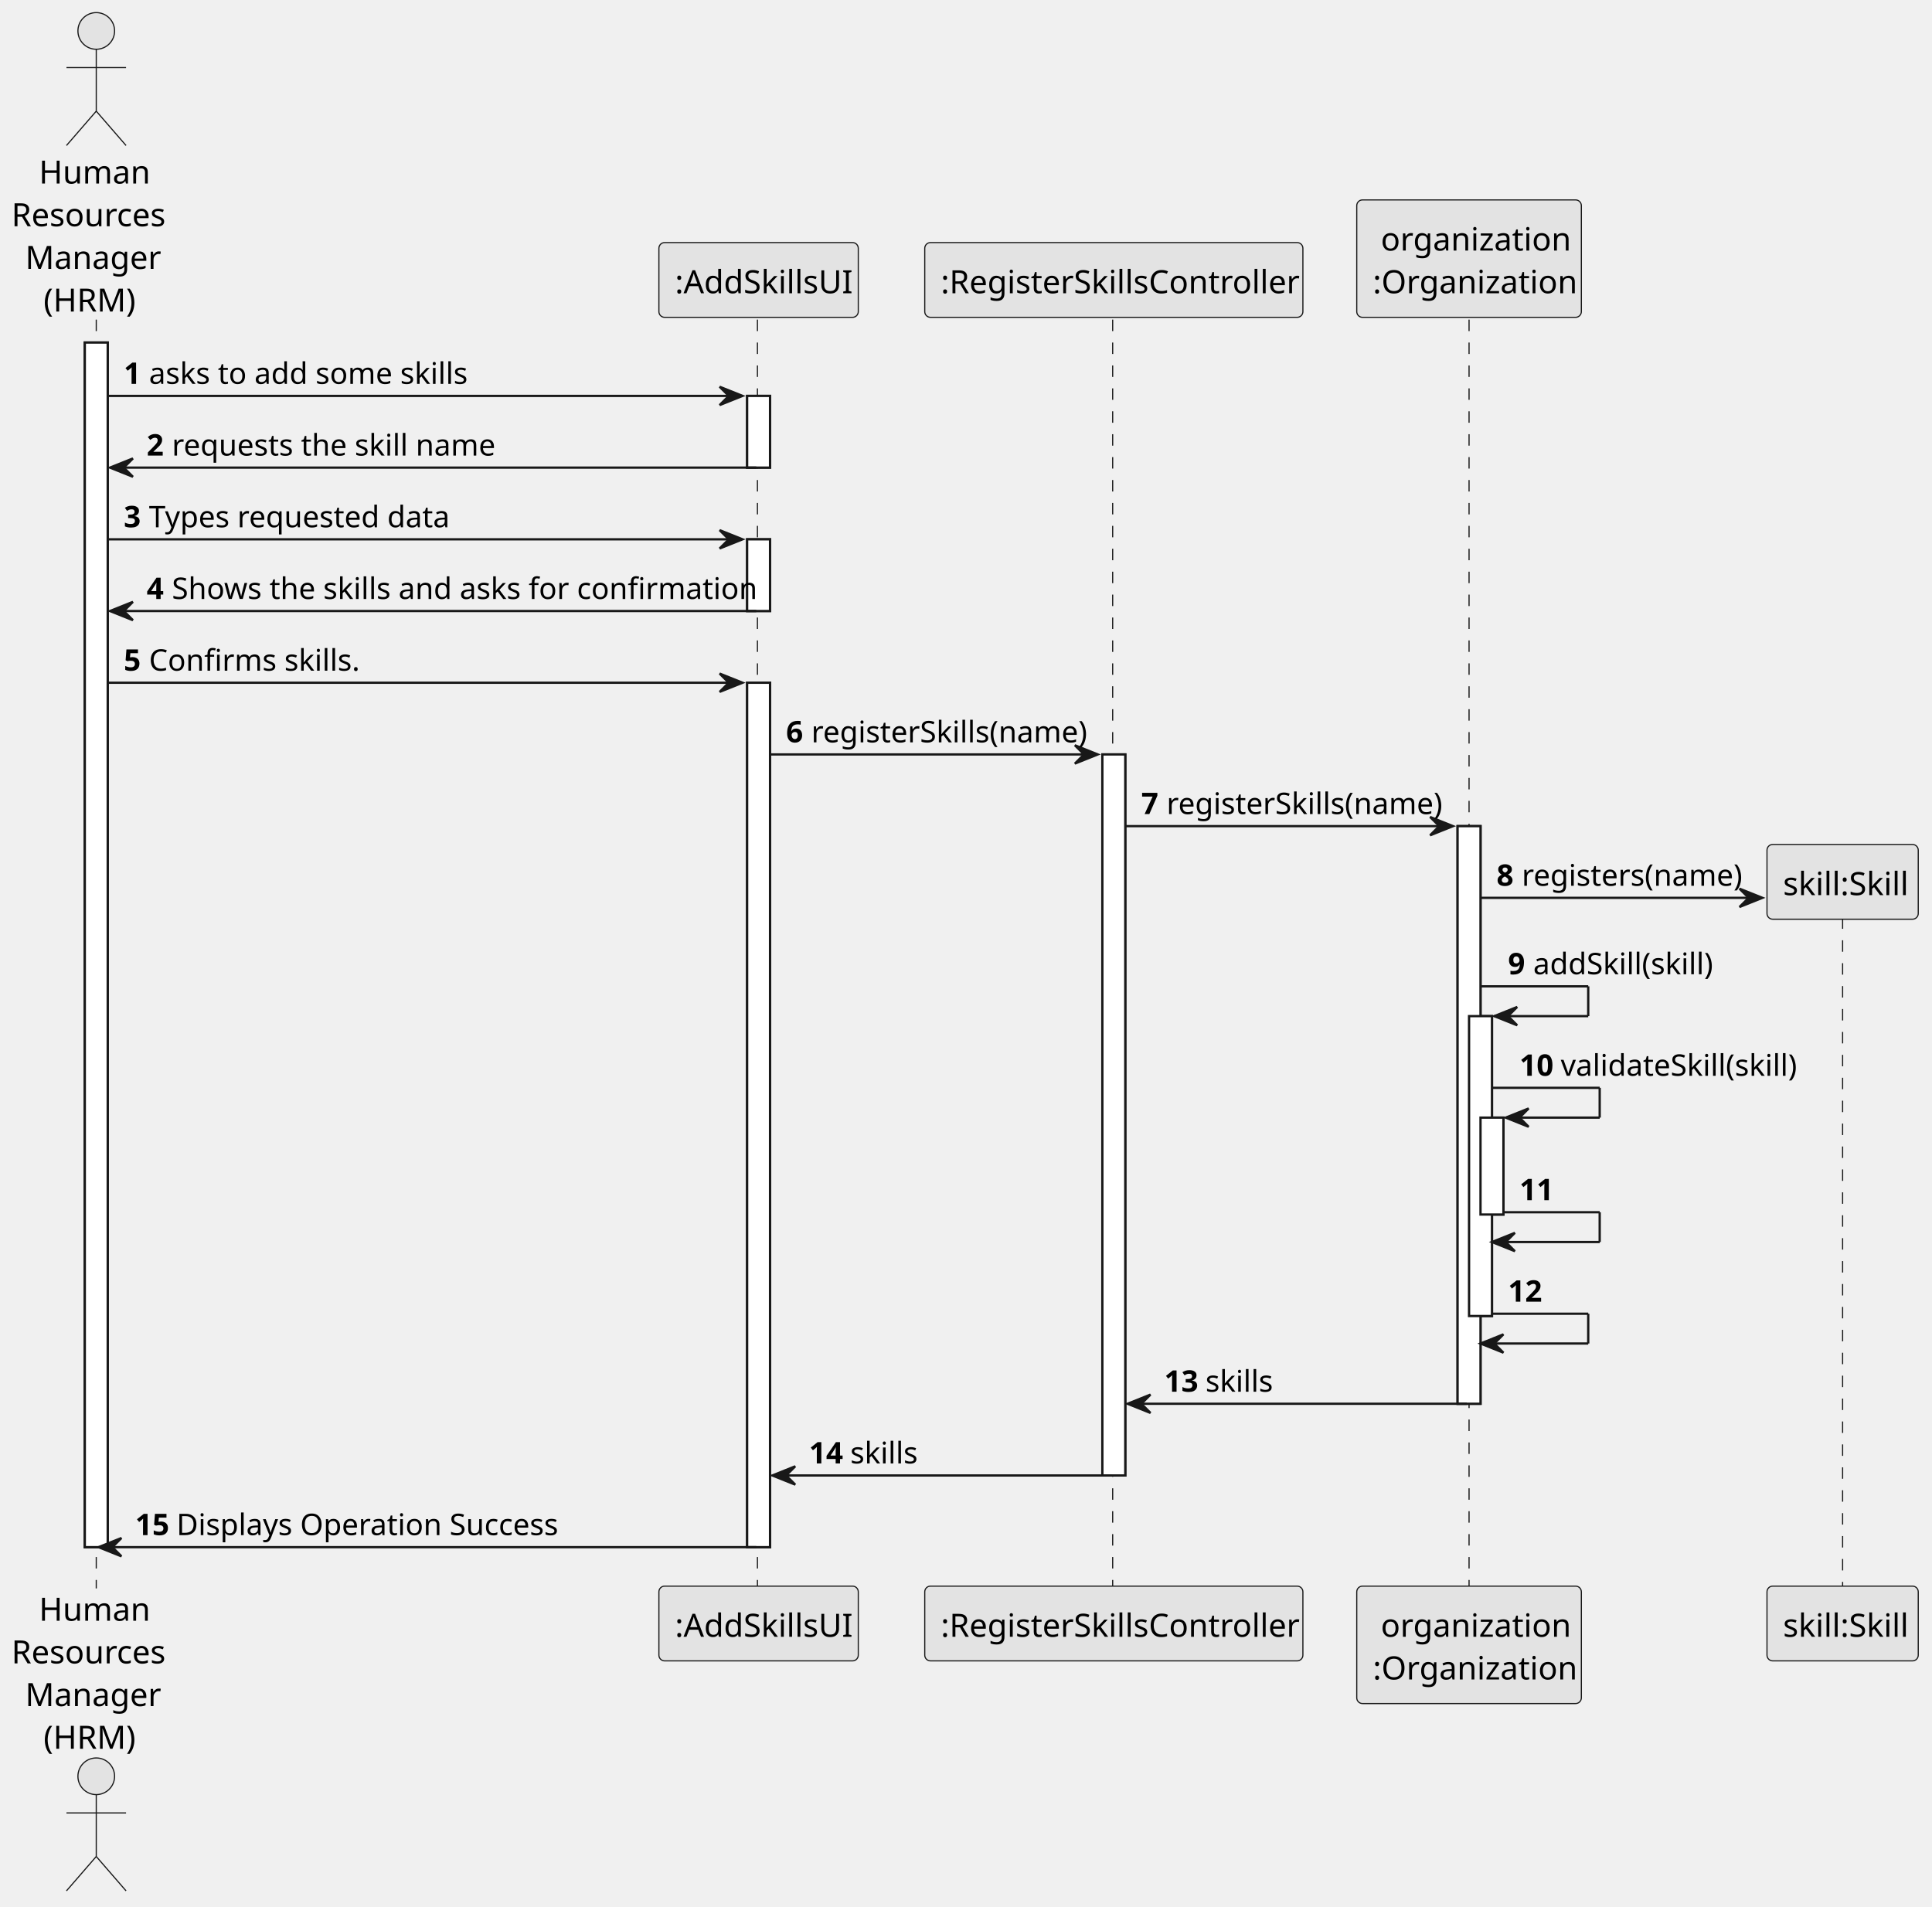
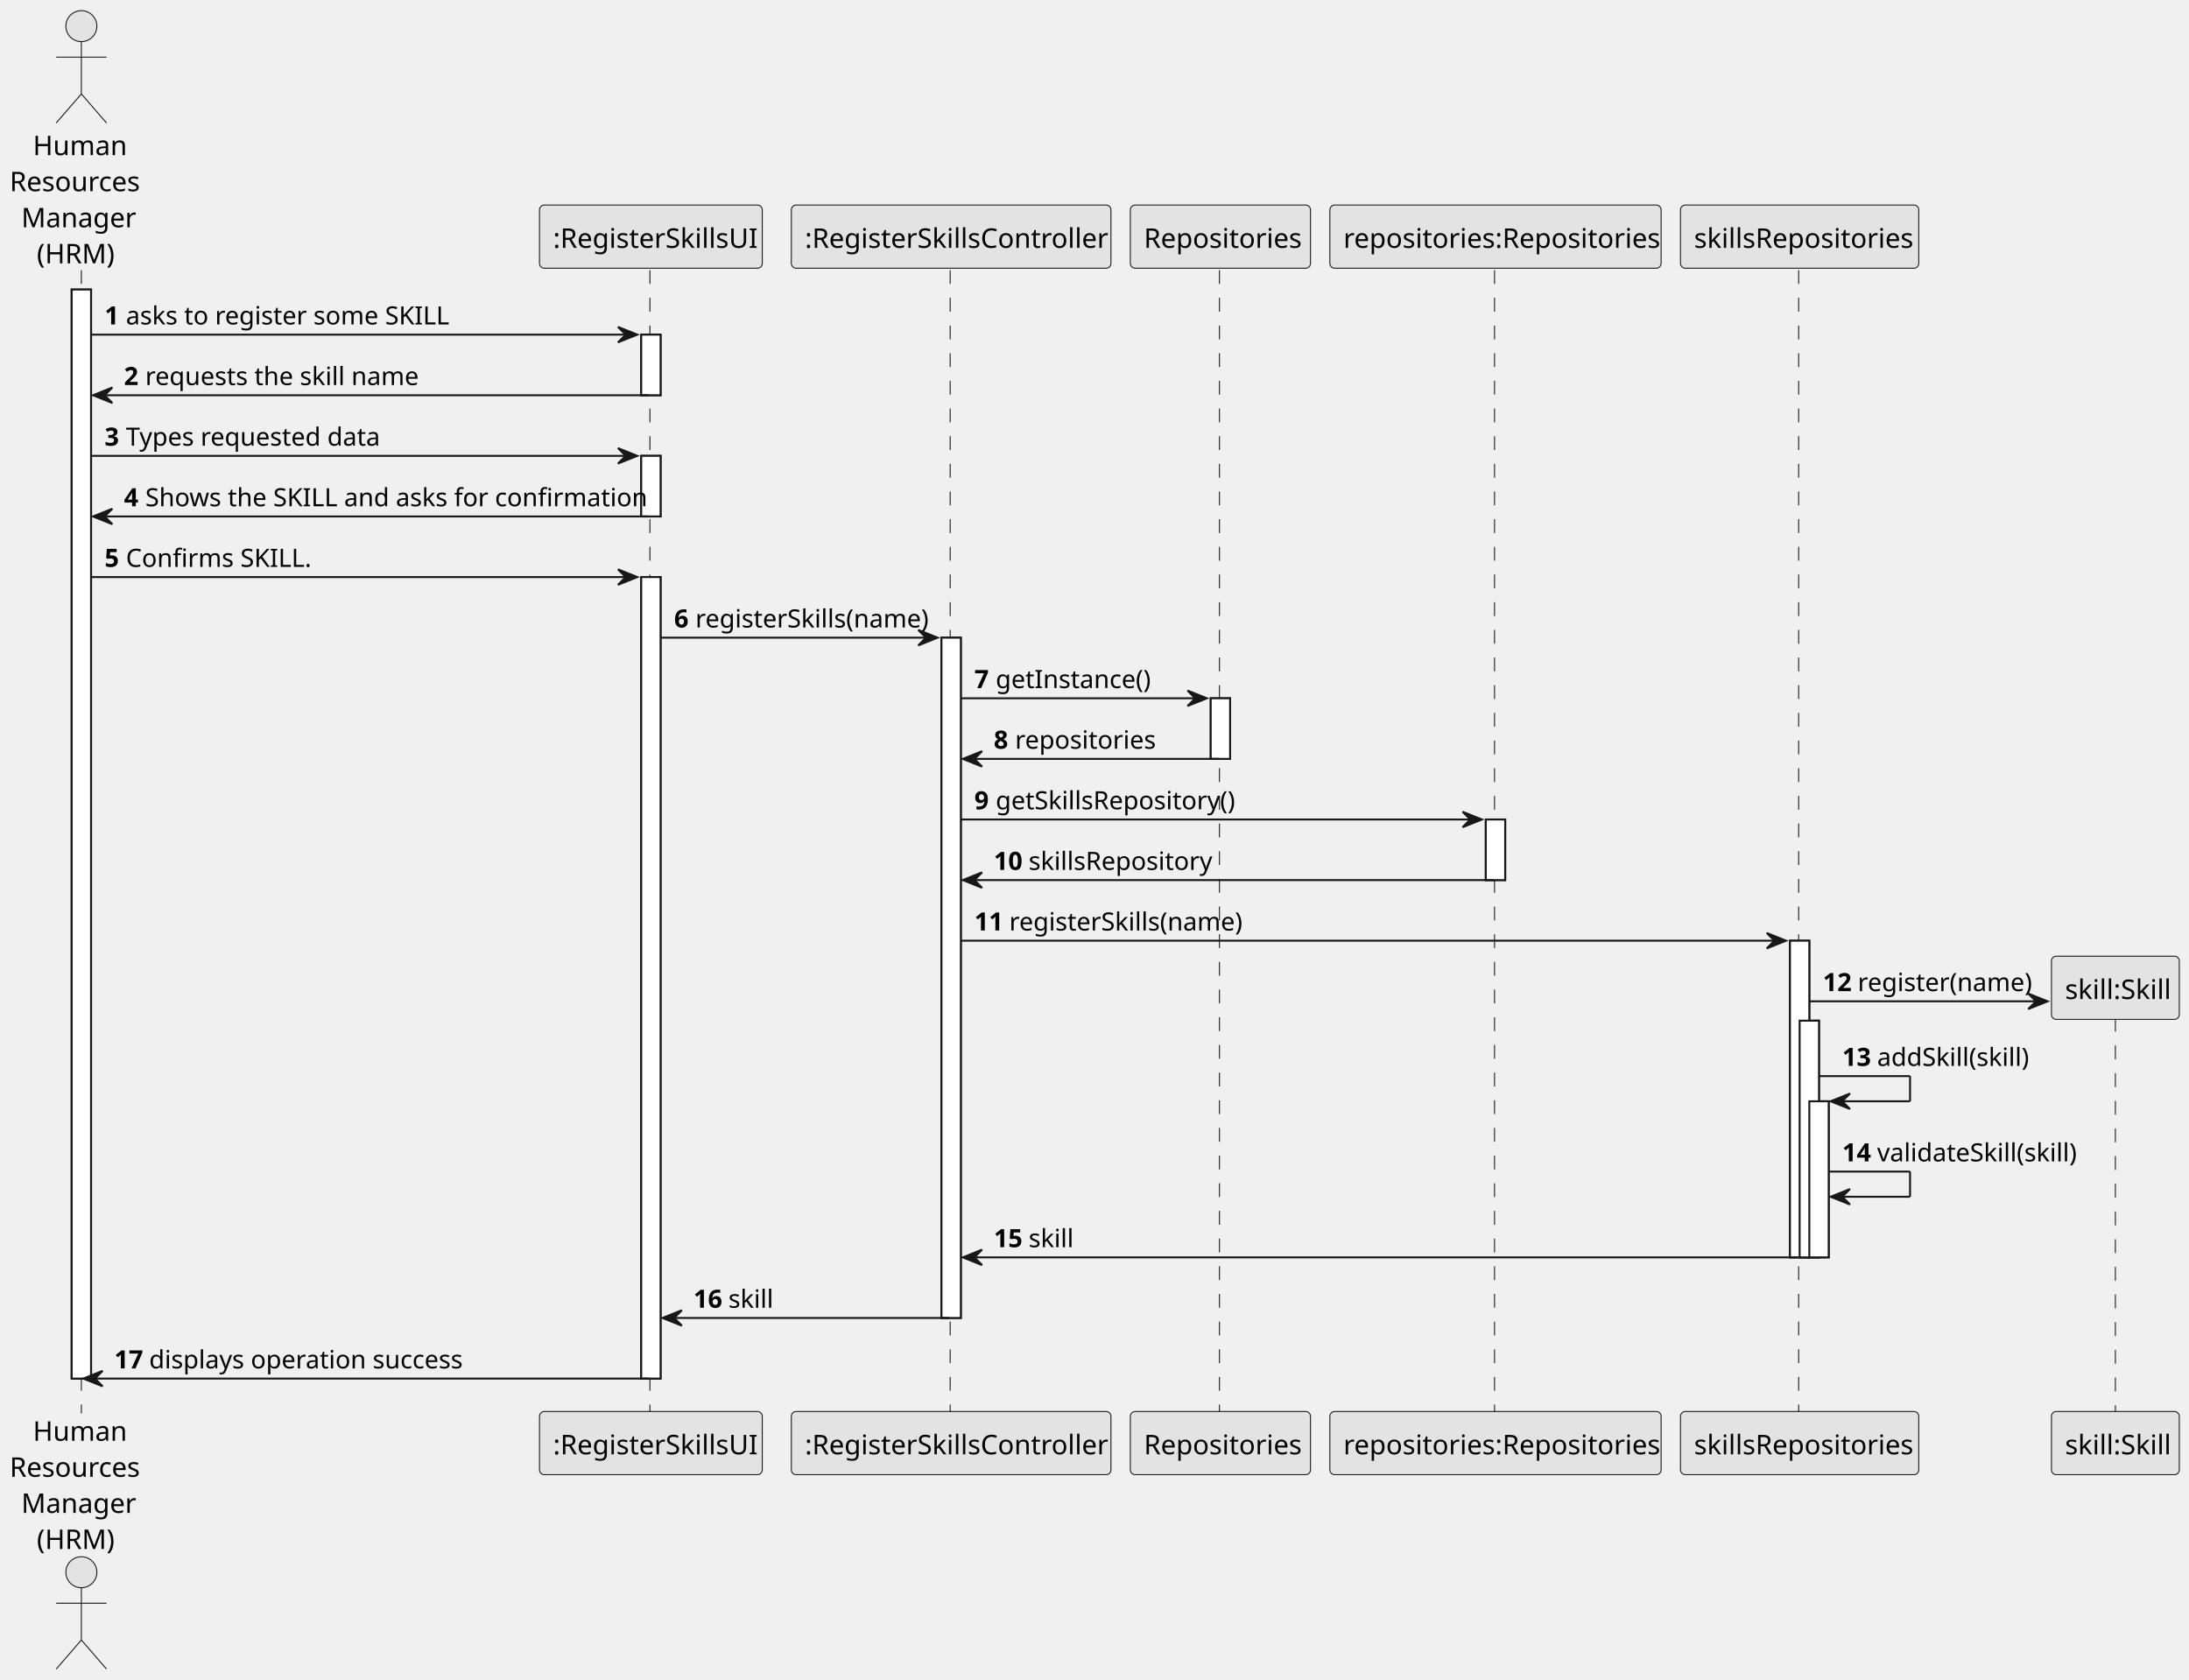
- <svg xmlns="http://www.w3.org/2000/svg" contentStyleType="text/css" height="832px" preserveAspectRatio="none" style="width:843px;height:832px;background:#FFFFFF;" version="1.1" viewBox="0 0 843 832" width="843px" zoomAndPan="magnify">
+ <svg xmlns="http://www.w3.org/2000/svg" contentStyleType="text/css" height="607.6px" preserveAspectRatio="none" style="width:791px;height:607px;background:#FFFFFF;" version="1.1" viewBox="0 0 791 607" width="791.7px" zoomAndPan="magnify">
  <defs />
  <g>
-     <rect fill="#FFFFFF" height="525.695" style="stroke:#181818;stroke-width:1.0;" width="10" x="37" y="149.484" />
-     <rect fill="#FFFFFF" height="31.291" style="stroke:#181818;stroke-width:1.0;" width="10" x="326" y="172.775" />
-     <rect fill="#FFFFFF" height="31.291" style="stroke:#181818;stroke-width:1.0;" width="10" x="326" y="235.357" />
-     <rect fill="#FFFFFF" height="377.24" style="stroke:#181818;stroke-width:1.0;" width="10" x="326" y="297.94" />
-     <rect fill="#FFFFFF" height="314.658" style="stroke:#181818;stroke-width:1.0;" width="10" x="481" y="329.231" />
-     <rect fill="#FFFFFF" height="252.076" style="stroke:#181818;stroke-width:1.0;" width="10" x="636" y="360.522" />
-     <rect fill="#FFFFFF" height="130.873" style="stroke:#181818;stroke-width:1.0;" width="10" x="641" y="443.434" />
-     <rect fill="#FFFFFF" height="42.291" style="stroke:#181818;stroke-width:1.0;" width="10" x="646" y="487.725" />
-     <line style="stroke:#181818;stroke-width:0.5;stroke-dasharray:5.0,5.0;" x1="42" x2="42" y1="139.484" y2="693.18" />
-     <line style="stroke:#181818;stroke-width:0.5;stroke-dasharray:5.0,5.0;" x1="330.5" x2="330.5" y1="139.484" y2="693.18" />
-     <line style="stroke:#181818;stroke-width:0.5;stroke-dasharray:5.0,5.0;" x1="485.5" x2="485.5" y1="139.484" y2="693.18" />
-     <line style="stroke:#181818;stroke-width:0.5;stroke-dasharray:5.0,5.0;" x1="641" x2="641" y1="139.484" y2="693.18" />
-     <line style="stroke:#181818;stroke-width:0.5;stroke-dasharray:5.0,5.0;" x1="804" x2="804" y1="400.332" y2="693.18" />
-     <text fill="#000000" font-family="sans-serif" font-size="14" lengthAdjust="spacing" textLength="44" x="17" y="80.107">Human</text>
-     <text fill="#000000" font-family="sans-serif" font-size="14" lengthAdjust="spacing" textLength="68" x="5" y="98.728">Resources</text>
-     <text fill="#000000" font-family="sans-serif" font-size="14" lengthAdjust="spacing" textLength="56" x="11" y="117.35">Manager</text>
-     <text fill="#000000" font-family="sans-serif" font-size="14" lengthAdjust="spacing" textLength="40" x="19" y="135.971">(HRM)</text>
-     <ellipse cx="42" cy="13.5" fill="#E3E3E3" rx="8" ry="8" style="stroke:#181818;stroke-width:0.5;" />
-     <path d="M42,21.5 L42,48.5 M29,29.5 L55,29.5 M42,48.5 L29,63.5 M42,48.5 L55,63.5 " fill="none" style="stroke:#181818;stroke-width:0.5;" />
-     <text fill="#000000" font-family="sans-serif" font-size="14" lengthAdjust="spacing" textLength="44" x="17" y="707.287">Human</text>
-     <text fill="#000000" font-family="sans-serif" font-size="14" lengthAdjust="spacing" textLength="68" x="5" y="725.908">Resources</text>
-     <text fill="#000000" font-family="sans-serif" font-size="14" lengthAdjust="spacing" textLength="56" x="11" y="744.529">Manager</text>
-     <text fill="#000000" font-family="sans-serif" font-size="14" lengthAdjust="spacing" textLength="40" x="19" y="763.15">(HRM)</text>
-     <ellipse cx="42" cy="775.164" fill="#E3E3E3" rx="8" ry="8" style="stroke:#181818;stroke-width:0.5;" />
-     <path d="M42,783.164 L42,810.164 M29,791.164 L55,791.164 M42,810.164 L29,825.164 M42,810.164 L55,825.164 " fill="none" style="stroke:#181818;stroke-width:0.5;" />
-     <rect fill="#E3E3E3" height="32.621" rx="2.5" ry="2.5" style="stroke:#181818;stroke-width:0.5;" width="87" x="287.5" y="105.863" />
-     <text fill="#000000" font-family="sans-serif" font-size="14" lengthAdjust="spacing" textLength="73" x="294.5" y="127.971">:AddSkillsUI</text>
-     <rect fill="#E3E3E3" height="32.621" rx="2.5" ry="2.5" style="stroke:#181818;stroke-width:0.5;" width="87" x="287.5" y="692.18" />
-     <text fill="#000000" font-family="sans-serif" font-size="14" lengthAdjust="spacing" textLength="73" x="294.5" y="714.287">:AddSkillsUI</text>
-     <rect fill="#E3E3E3" height="32.621" rx="2.5" ry="2.5" style="stroke:#181818;stroke-width:0.5;" width="165" x="403.5" y="105.863" />
-     <text fill="#000000" font-family="sans-serif" font-size="14" lengthAdjust="spacing" textLength="151" x="410.5" y="127.971">:RegisterSkillsController</text>
-     <rect fill="#E3E3E3" height="32.621" rx="2.5" ry="2.5" style="stroke:#181818;stroke-width:0.5;" width="165" x="403.5" y="692.18" />
-     <text fill="#000000" font-family="sans-serif" font-size="14" lengthAdjust="spacing" textLength="151" x="410.5" y="714.287">:RegisterSkillsController</text>
-     <rect fill="#E3E3E3" height="51.242" rx="2.5" ry="2.5" style="stroke:#181818;stroke-width:0.5;" width="98" x="592" y="87.242" />
-     <text fill="#000000" font-family="sans-serif" font-size="14" lengthAdjust="spacing" textLength="77" x="602.5" y="109.35">organization</text>
-     <text fill="#000000" font-family="sans-serif" font-size="14" lengthAdjust="spacing" textLength="84" x="599" y="127.971">:Organization</text>
-     <rect fill="#E3E3E3" height="51.242" rx="2.5" ry="2.5" style="stroke:#181818;stroke-width:0.5;" width="98" x="592" y="692.18" />
-     <text fill="#000000" font-family="sans-serif" font-size="14" lengthAdjust="spacing" textLength="77" x="602.5" y="714.287">organization</text>
-     <text fill="#000000" font-family="sans-serif" font-size="14" lengthAdjust="spacing" textLength="84" x="599" y="732.908">:Organization</text>
-     <rect fill="#E3E3E3" height="32.621" rx="2.5" ry="2.5" style="stroke:#181818;stroke-width:0.5;" width="66" x="771" y="692.18" />
-     <text fill="#000000" font-family="sans-serif" font-size="14" lengthAdjust="spacing" textLength="52" x="778" y="714.287">skill:Skill</text>
-     <rect fill="#FFFFFF" height="525.695" style="stroke:#181818;stroke-width:1.0;" width="10" x="37" y="149.484" />
-     <rect fill="#FFFFFF" height="31.291" style="stroke:#181818;stroke-width:1.0;" width="10" x="326" y="172.775" />
-     <rect fill="#FFFFFF" height="31.291" style="stroke:#181818;stroke-width:1.0;" width="10" x="326" y="235.357" />
-     <rect fill="#FFFFFF" height="377.24" style="stroke:#181818;stroke-width:1.0;" width="10" x="326" y="297.94" />
-     <rect fill="#FFFFFF" height="314.658" style="stroke:#181818;stroke-width:1.0;" width="10" x="481" y="329.231" />
-     <rect fill="#FFFFFF" height="252.076" style="stroke:#181818;stroke-width:1.0;" width="10" x="636" y="360.522" />
-     <rect fill="#FFFFFF" height="130.873" style="stroke:#181818;stroke-width:1.0;" width="10" x="641" y="443.434" />
-     <rect fill="#FFFFFF" height="42.291" style="stroke:#181818;stroke-width:1.0;" width="10" x="646" y="487.725" />
-     <polygon fill="#181818" points="314,168.775,324,172.775,314,176.775,318,172.775" style="stroke:#181818;stroke-width:1.0;" />
-     <line style="stroke:#181818;stroke-width:1.0;" x1="47" x2="320" y1="172.775" y2="172.775" />
-     <text fill="#000000" font-family="sans-serif" font-size="13" font-weight="bold" lengthAdjust="spacing" textLength="7" x="54" y="167.513">1</text>
-     <text fill="#000000" font-family="sans-serif" font-size="13" lengthAdjust="spacing" textLength="138" x="65" y="167.513">asks to add some skills</text>
-     <polygon fill="#181818" points="58,200.066,48,204.066,58,208.066,54,204.066" style="stroke:#181818;stroke-width:1.0;" />
-     <line style="stroke:#181818;stroke-width:1.0;" x1="52" x2="330" y1="204.066" y2="204.066" />
-     <text fill="#000000" font-family="sans-serif" font-size="13" font-weight="bold" lengthAdjust="spacing" textLength="7" x="64" y="198.804">2</text>
-     <text fill="#000000" font-family="sans-serif" font-size="13" lengthAdjust="spacing" textLength="135" x="75" y="198.804">requests the skill name</text>
-     <polygon fill="#181818" points="314,231.357,324,235.357,314,239.357,318,235.357" style="stroke:#181818;stroke-width:1.0;" />
-     <line style="stroke:#181818;stroke-width:1.0;" x1="47" x2="320" y1="235.357" y2="235.357" />
-     <text fill="#000000" font-family="sans-serif" font-size="13" font-weight="bold" lengthAdjust="spacing" textLength="7" x="54" y="230.095">3</text>
-     <text fill="#000000" font-family="sans-serif" font-size="13" lengthAdjust="spacing" textLength="125" x="65" y="230.095">Types requested data</text>
-     <polygon fill="#181818" points="58,262.648,48,266.648,58,270.648,54,266.648" style="stroke:#181818;stroke-width:1.0;" />
-     <line style="stroke:#181818;stroke-width:1.0;" x1="52" x2="330" y1="266.648" y2="266.648" />
-     <text fill="#000000" font-family="sans-serif" font-size="13" font-weight="bold" lengthAdjust="spacing" textLength="7" x="64" y="261.386">4</text>
-     <text fill="#000000" font-family="sans-serif" font-size="13" lengthAdjust="spacing" textLength="244" x="75" y="261.386">Shows the skills and asks for confirmation</text>
-     <polygon fill="#181818" points="314,293.94,324,297.94,314,301.94,318,297.94" style="stroke:#181818;stroke-width:1.0;" />
-     <line style="stroke:#181818;stroke-width:1.0;" x1="47" x2="320" y1="297.94" y2="297.94" />
-     <text fill="#000000" font-family="sans-serif" font-size="13" font-weight="bold" lengthAdjust="spacing" textLength="7" x="54" y="292.677">5</text>
-     <text fill="#000000" font-family="sans-serif" font-size="13" lengthAdjust="spacing" textLength="89" x="65" y="292.677">Confirms skills.</text>
-     <polygon fill="#181818" points="469,325.231,479,329.231,469,333.231,473,329.231" style="stroke:#181818;stroke-width:1.0;" />
-     <line style="stroke:#181818;stroke-width:1.0;" x1="336" x2="475" y1="329.231" y2="329.231" />
-     <text fill="#000000" font-family="sans-serif" font-size="13" font-weight="bold" lengthAdjust="spacing" textLength="7" x="343" y="323.968">6</text>
-     <text fill="#000000" font-family="sans-serif" font-size="13" lengthAdjust="spacing" textLength="115" x="354" y="323.968">registerSkills(name)</text>
-     <polygon fill="#181818" points="624,356.522,634,360.522,624,364.522,628,360.522" style="stroke:#181818;stroke-width:1.0;" />
-     <line style="stroke:#181818;stroke-width:1.0;" x1="491" x2="630" y1="360.522" y2="360.522" />
-     <text fill="#000000" font-family="sans-serif" font-size="13" font-weight="bold" lengthAdjust="spacing" textLength="7" x="498" y="355.259">7</text>
-     <text fill="#000000" font-family="sans-serif" font-size="13" lengthAdjust="spacing" textLength="115" x="509" y="355.259">registerSkills(name)</text>
-     <polygon fill="#181818" points="759,387.812,769,391.812,759,395.812,763,391.812" style="stroke:#181818;stroke-width:1.0;" />
-     <line style="stroke:#181818;stroke-width:1.0;" x1="646" x2="765" y1="391.812" y2="391.812" />
-     <text fill="#000000" font-family="sans-serif" font-size="13" font-weight="bold" lengthAdjust="spacing" textLength="7" x="653" y="386.55">8</text>
-     <text fill="#000000" font-family="sans-serif" font-size="13" lengthAdjust="spacing" textLength="90" x="664" y="386.55">registers(name)</text>
-     <rect fill="#E3E3E3" height="32.621" rx="2.5" ry="2.5" style="stroke:#181818;stroke-width:0.5;" width="66" x="771" y="368.522" />
-     <text fill="#000000" font-family="sans-serif" font-size="14" lengthAdjust="spacing" textLength="52" x="778" y="390.629">skill:Skill</text>
-     <line style="stroke:#181818;stroke-width:1.0;" x1="646" x2="693" y1="430.434" y2="430.434" />
-     <line style="stroke:#181818;stroke-width:1.0;" x1="693" x2="693" y1="430.434" y2="443.434" />
-     <line style="stroke:#181818;stroke-width:1.0;" x1="652" x2="693" y1="443.434" y2="443.434" />
-     <polygon fill="#181818" points="662,439.434,652,443.434,662,447.434,658,443.434" style="stroke:#181818;stroke-width:1.0;" />
-     <text fill="#000000" font-family="sans-serif" font-size="13" font-weight="bold" lengthAdjust="spacing" textLength="7" x="658" y="425.171">9</text>
-     <text fill="#000000" font-family="sans-serif" font-size="13" lengthAdjust="spacing" textLength="77" x="669" y="425.171">addSkill(skill)</text>
-     <line style="stroke:#181818;stroke-width:1.0;" x1="651" x2="698" y1="474.725" y2="474.725" />
-     <line style="stroke:#181818;stroke-width:1.0;" x1="698" x2="698" y1="474.725" y2="487.725" />
-     <line style="stroke:#181818;stroke-width:1.0;" x1="657" x2="698" y1="487.725" y2="487.725" />
-     <polygon fill="#181818" points="667,483.725,657,487.725,667,491.725,663,487.725" style="stroke:#181818;stroke-width:1.0;" />
-     <text fill="#000000" font-family="sans-serif" font-size="13" font-weight="bold" lengthAdjust="spacing" textLength="14" x="663" y="469.462">10</text>
-     <text fill="#000000" font-family="sans-serif" font-size="13" lengthAdjust="spacing" textLength="99" x="681" y="469.462">validateSkill(skill)</text>
-     <line style="stroke:#181818;stroke-width:1.0;" x1="656" x2="698" y1="529.016" y2="529.016" />
-     <line style="stroke:#181818;stroke-width:1.0;" x1="698" x2="698" y1="529.016" y2="542.016" />
-     <line style="stroke:#181818;stroke-width:1.0;" x1="651" x2="698" y1="542.016" y2="542.016" />
-     <polygon fill="#181818" points="661,538.016,651,542.016,661,546.016,657,542.016" style="stroke:#181818;stroke-width:1.0;" />
-     <text fill="#000000" font-family="sans-serif" font-size="13" font-weight="bold" lengthAdjust="spacing" textLength="14" x="663" y="523.753">11</text>
-     <text fill="#000000" font-family="sans-serif" font-size="13" lengthAdjust="spacing" textLength="4" x="681" y="523.753"> </text>
-     <line style="stroke:#181818;stroke-width:1.0;" x1="651" x2="693" y1="573.307" y2="573.307" />
-     <line style="stroke:#181818;stroke-width:1.0;" x1="693" x2="693" y1="573.307" y2="586.307" />
-     <line style="stroke:#181818;stroke-width:1.0;" x1="646" x2="693" y1="586.307" y2="586.307" />
-     <polygon fill="#181818" points="656,582.307,646,586.307,656,590.307,652,586.307" style="stroke:#181818;stroke-width:1.0;" />
-     <text fill="#000000" font-family="sans-serif" font-size="13" font-weight="bold" lengthAdjust="spacing" textLength="14" x="658" y="568.044">12</text>
-     <text fill="#000000" font-family="sans-serif" font-size="13" lengthAdjust="spacing" textLength="4" x="676" y="568.044"> </text>
-     <polygon fill="#181818" points="502,608.598,492,612.598,502,616.598,498,612.598" style="stroke:#181818;stroke-width:1.0;" />
-     <line style="stroke:#181818;stroke-width:1.0;" x1="496" x2="640" y1="612.598" y2="612.598" />
-     <text fill="#000000" font-family="sans-serif" font-size="13" font-weight="bold" lengthAdjust="spacing" textLength="14" x="508" y="607.335">13</text>
-     <text fill="#000000" font-family="sans-serif" font-size="13" lengthAdjust="spacing" textLength="30" x="526" y="607.335">skills</text>
-     <polygon fill="#181818" points="347,639.889,337,643.889,347,647.889,343,643.889" style="stroke:#181818;stroke-width:1.0;" />
-     <line style="stroke:#181818;stroke-width:1.0;" x1="341" x2="485" y1="643.889" y2="643.889" />
-     <text fill="#000000" font-family="sans-serif" font-size="13" font-weight="bold" lengthAdjust="spacing" textLength="14" x="353" y="638.626">14</text>
-     <text fill="#000000" font-family="sans-serif" font-size="13" lengthAdjust="spacing" textLength="30" x="371" y="638.626">skills</text>
-     <polygon fill="#181818" points="53,671.18,43,675.18,53,679.18,49,675.18" style="stroke:#181818;stroke-width:1.0;" />
-     <line style="stroke:#181818;stroke-width:1.0;" x1="47" x2="330" y1="675.18" y2="675.18" />
-     <text fill="#000000" font-family="sans-serif" font-size="13" font-weight="bold" lengthAdjust="spacing" textLength="14" x="59" y="669.917">15</text>
-     <text fill="#000000" font-family="sans-serif" font-size="13" lengthAdjust="spacing" textLength="165" x="77" y="669.917">Displays Operation Success</text>
+     <rect fill="#FFFFFF" height="393.594" style="stroke:#181818;stroke-width:0.7;" width="7" x="25.9" y="104.639" />
+     <rect fill="#FFFFFF" height="21.904" style="stroke:#181818;stroke-width:0.7;" width="7" x="231.7" y="120.943" />
+     <rect fill="#FFFFFF" height="21.904" style="stroke:#181818;stroke-width:0.7;" width="7" x="231.7" y="164.75" />
+     <rect fill="#FFFFFF" height="289.676" style="stroke:#181818;stroke-width:0.7;" width="7" x="231.7" y="208.558" />
+     <rect fill="#FFFFFF" height="245.868" style="stroke:#181818;stroke-width:0.7;" width="7" x="340.2" y="230.461" />
+     <rect fill="#FFFFFF" height="21.904" style="stroke:#181818;stroke-width:0.7;" width="7" x="437.5" y="252.365" />
+     <rect fill="#FFFFFF" height="21.904" style="stroke:#181818;stroke-width:0.7;" width="7" x="536.9" y="296.173" />
+     <rect fill="#FFFFFF" height="114.446" style="stroke:#181818;stroke-width:0.7;" width="7" x="646.8" y="339.98" />
+     <rect fill="#FFFFFF" height="85.542" style="stroke:#181818;stroke-width:0.7;" width="7" x="650.3" y="368.884" />
+     <rect fill="#FFFFFF" height="56.407" style="stroke:#181818;stroke-width:0.7;" width="7" x="653.8" y="398.018" />
+     <line style="stroke:#181818;stroke-width:0.35;stroke-dasharray:5.0,5.0;" x1="29.4" x2="29.4" y1="97.639" y2="510.833" />
+     <line style="stroke:#181818;stroke-width:0.35;stroke-dasharray:5.0,5.0;" x1="234.85" x2="234.85" y1="97.639" y2="510.833" />
+     <line style="stroke:#181818;stroke-width:0.35;stroke-dasharray:5.0,5.0;" x1="343.35" x2="343.35" y1="97.639" y2="510.833" />
+     <line style="stroke:#181818;stroke-width:0.35;stroke-dasharray:5.0,5.0;" x1="440.65" x2="440.65" y1="97.639" y2="510.833" />
+     <line style="stroke:#181818;stroke-width:0.35;stroke-dasharray:5.0,5.0;" x1="540.05" x2="540.05" y1="97.639" y2="510.833" />
+     <line style="stroke:#181818;stroke-width:0.35;stroke-dasharray:5.0,5.0;" x1="649.95" x2="649.95" y1="97.639" y2="510.833" />
+     <line style="stroke:#181818;stroke-width:0.35;stroke-dasharray:5.0,5.0;" x1="764.4" x2="764.4" y1="367.847" y2="510.833" />
+     <text fill="#000000" font-family="sans-serif" font-size="9.8" lengthAdjust="spacing" textLength="30.8" x="11.9" y="56.075">Human</text>
+     <text fill="#000000" font-family="sans-serif" font-size="9.8" lengthAdjust="spacing" textLength="47.6" x="3.5" y="69.11">Resources</text>
+     <text fill="#000000" font-family="sans-serif" font-size="9.8" lengthAdjust="spacing" textLength="39.2" x="7.7" y="82.145">Manager</text>
+     <text fill="#000000" font-family="sans-serif" font-size="9.8" lengthAdjust="spacing" textLength="28" x="13.3" y="95.18">(HRM)</text>
+     <ellipse cx="29.4" cy="9.45" fill="#E3E3E3" rx="5.6" ry="5.6" style="stroke:#181818;stroke-width:0.35;" />
+     <path d="M29.4,15.05 L29.4,33.95 M20.3,20.65 L38.5,20.65 M29.4,33.95 L20.3,44.45 M29.4,33.95 L38.5,44.45 " fill="none" style="stroke:#181818;stroke-width:0.35;" />
+     <text fill="#000000" font-family="sans-serif" font-size="9.8" lengthAdjust="spacing" textLength="30.8" x="11.9" y="520.708">Human</text>
+     <text fill="#000000" font-family="sans-serif" font-size="9.8" lengthAdjust="spacing" textLength="47.6" x="3.5" y="533.743">Resources</text>
+     <text fill="#000000" font-family="sans-serif" font-size="9.8" lengthAdjust="spacing" textLength="39.2" x="7.7" y="546.778">Manager</text>
+     <text fill="#000000" font-family="sans-serif" font-size="9.8" lengthAdjust="spacing" textLength="28" x="13.3" y="559.813">(HRM)</text>
+     <ellipse cx="29.4" cy="568.222" fill="#E3E3E3" rx="5.6" ry="5.6" style="stroke:#181818;stroke-width:0.35;" />
+     <path d="M29.4,573.822 L29.4,592.722 M20.3,579.422 L38.5,579.422 M29.4,592.722 L20.3,603.222 M29.4,592.722 L38.5,603.222 " fill="none" style="stroke:#181818;stroke-width:0.35;" />
+     <rect fill="#E3E3E3" height="22.835" rx="1.75" ry="1.75" style="stroke:#181818;stroke-width:0.35;" width="80.5" x="194.95" y="74.104" />
+     <text fill="#000000" font-family="sans-serif" font-size="9.8" lengthAdjust="spacing" textLength="70.7" x="199.85" y="89.579">:RegisterSkillsUI</text>
+     <rect fill="#E3E3E3" height="22.835" rx="1.75" ry="1.75" style="stroke:#181818;stroke-width:0.35;" width="80.5" x="194.95" y="510.133" />
+     <text fill="#000000" font-family="sans-serif" font-size="9.8" lengthAdjust="spacing" textLength="70.7" x="199.85" y="525.608">:RegisterSkillsUI</text>
+     <rect fill="#E3E3E3" height="22.835" rx="1.75" ry="1.75" style="stroke:#181818;stroke-width:0.35;" width="115.5" x="285.95" y="74.104" />
+     <text fill="#000000" font-family="sans-serif" font-size="9.8" lengthAdjust="spacing" textLength="105.7" x="290.85" y="89.579">:RegisterSkillsController</text>
+     <rect fill="#E3E3E3" height="22.835" rx="1.75" ry="1.75" style="stroke:#181818;stroke-width:0.35;" width="115.5" x="285.95" y="510.133" />
+     <text fill="#000000" font-family="sans-serif" font-size="9.8" lengthAdjust="spacing" textLength="105.7" x="290.85" y="525.608">:RegisterSkillsController</text>
+     <rect fill="#E3E3E3" height="22.835" rx="1.75" ry="1.75" style="stroke:#181818;stroke-width:0.35;" width="65.1" x="408.45" y="74.104" />
+     <text fill="#000000" font-family="sans-serif" font-size="9.8" lengthAdjust="spacing" textLength="55.3" x="413.35" y="89.579">Repositories</text>
+     <rect fill="#E3E3E3" height="22.835" rx="1.75" ry="1.75" style="stroke:#181818;stroke-width:0.35;" width="65.1" x="408.45" y="510.133" />
+     <text fill="#000000" font-family="sans-serif" font-size="9.8" lengthAdjust="spacing" textLength="55.3" x="413.35" y="525.608">Repositories</text>
+     <rect fill="#E3E3E3" height="22.835" rx="1.75" ry="1.75" style="stroke:#181818;stroke-width:0.35;" width="119.7" x="480.55" y="74.104" />
+     <text fill="#000000" font-family="sans-serif" font-size="9.8" lengthAdjust="spacing" textLength="109.9" x="485.45" y="89.579">repositories:Repositories</text>
+     <rect fill="#E3E3E3" height="22.835" rx="1.75" ry="1.75" style="stroke:#181818;stroke-width:0.35;" width="119.7" x="480.55" y="510.133" />
+     <text fill="#000000" font-family="sans-serif" font-size="9.8" lengthAdjust="spacing" textLength="109.9" x="485.45" y="525.608">repositories:Repositories</text>
+     <rect fill="#E3E3E3" height="22.835" rx="1.75" ry="1.75" style="stroke:#181818;stroke-width:0.35;" width="86.1" x="607.25" y="74.104" />
+     <text fill="#000000" font-family="sans-serif" font-size="9.8" lengthAdjust="spacing" textLength="76.3" x="612.15" y="89.579">skillsRepositories</text>
+     <rect fill="#E3E3E3" height="22.835" rx="1.75" ry="1.75" style="stroke:#181818;stroke-width:0.35;" width="86.1" x="607.25" y="510.133" />
+     <text fill="#000000" font-family="sans-serif" font-size="9.8" lengthAdjust="spacing" textLength="76.3" x="612.15" y="525.608">skillsRepositories</text>
+     <rect fill="#E3E3E3" height="22.835" rx="1.75" ry="1.75" style="stroke:#181818;stroke-width:0.35;" width="46.2" x="741.3" y="510.133" />
+     <text fill="#000000" font-family="sans-serif" font-size="9.8" lengthAdjust="spacing" textLength="36.4" x="746.2" y="525.608">skill:Skill</text>
+     <rect fill="#FFFFFF" height="393.594" style="stroke:#181818;stroke-width:0.7;" width="7" x="25.9" y="104.639" />
+     <rect fill="#FFFFFF" height="21.904" style="stroke:#181818;stroke-width:0.7;" width="7" x="231.7" y="120.943" />
+     <rect fill="#FFFFFF" height="21.904" style="stroke:#181818;stroke-width:0.7;" width="7" x="231.7" y="164.75" />
+     <rect fill="#FFFFFF" height="289.676" style="stroke:#181818;stroke-width:0.7;" width="7" x="231.7" y="208.558" />
+     <rect fill="#FFFFFF" height="245.868" style="stroke:#181818;stroke-width:0.7;" width="7" x="340.2" y="230.461" />
+     <rect fill="#FFFFFF" height="21.904" style="stroke:#181818;stroke-width:0.7;" width="7" x="437.5" y="252.365" />
+     <rect fill="#FFFFFF" height="21.904" style="stroke:#181818;stroke-width:0.7;" width="7" x="536.9" y="296.173" />
+     <rect fill="#FFFFFF" height="114.446" style="stroke:#181818;stroke-width:0.7;" width="7" x="646.8" y="339.98" />
+     <rect fill="#FFFFFF" height="85.542" style="stroke:#181818;stroke-width:0.7;" width="7" x="650.3" y="368.884" />
+     <rect fill="#FFFFFF" height="56.407" style="stroke:#181818;stroke-width:0.7;" width="7" x="653.8" y="398.018" />
+     <polygon fill="#181818" points="223.3,118.143,230.3,120.943,223.3,123.743,226.1,120.943" style="stroke:#181818;stroke-width:0.7;" />
+     <line style="stroke:#181818;stroke-width:0.7;" x1="32.9" x2="227.5" y1="120.943" y2="120.943" />
+     <text fill="#000000" font-family="sans-serif" font-size="9.1" font-weight="bold" lengthAdjust="spacing" textLength="4.9" x="37.8" y="117.259">1</text>
+     <text fill="#000000" font-family="sans-serif" font-size="9.1" lengthAdjust="spacing" textLength="115.5" x="45.5" y="117.259">asks to register some SKILL</text>
+     <polygon fill="#181818" points="40.6,140.047,33.6,142.846,40.6,145.647,37.8,142.846" style="stroke:#181818;stroke-width:0.7;" />
+     <line style="stroke:#181818;stroke-width:0.7;" x1="36.4" x2="234.5" y1="142.846" y2="142.846" />
+     <text fill="#000000" font-family="sans-serif" font-size="9.1" font-weight="bold" lengthAdjust="spacing" textLength="4.9" x="44.8" y="139.163">2</text>
+     <text fill="#000000" font-family="sans-serif" font-size="9.1" lengthAdjust="spacing" textLength="94.5" x="52.5" y="139.163">requests the skill name</text>
+     <polygon fill="#181818" points="223.3,161.95,230.3,164.75,223.3,167.55,226.1,164.75" style="stroke:#181818;stroke-width:0.7;" />
+     <line style="stroke:#181818;stroke-width:0.7;" x1="32.9" x2="227.5" y1="164.75" y2="164.75" />
+     <text fill="#000000" font-family="sans-serif" font-size="9.1" font-weight="bold" lengthAdjust="spacing" textLength="4.9" x="37.8" y="161.066">3</text>
+     <text fill="#000000" font-family="sans-serif" font-size="9.1" lengthAdjust="spacing" textLength="87.5" x="45.5" y="161.066">Types requested data</text>
+     <polygon fill="#181818" points="40.6,183.854,33.6,186.654,40.6,189.454,37.8,186.654" style="stroke:#181818;stroke-width:0.7;" />
+     <line style="stroke:#181818;stroke-width:0.7;" x1="36.4" x2="234.5" y1="186.654" y2="186.654" />
+     <text fill="#000000" font-family="sans-serif" font-size="9.1" font-weight="bold" lengthAdjust="spacing" textLength="4.9" x="44.8" y="182.97">4</text>
+     <text fill="#000000" font-family="sans-serif" font-size="9.1" lengthAdjust="spacing" textLength="174.3" x="52.5" y="182.97">Shows the SKILL and asks for confirmation</text>
+     <polygon fill="#181818" points="223.3,205.758,230.3,208.558,223.3,211.358,226.1,208.558" style="stroke:#181818;stroke-width:0.7;" />
+     <line style="stroke:#181818;stroke-width:0.7;" x1="32.9" x2="227.5" y1="208.558" y2="208.558" />
+     <text fill="#000000" font-family="sans-serif" font-size="9.1" font-weight="bold" lengthAdjust="spacing" textLength="4.9" x="37.8" y="204.874">5</text>
+     <text fill="#000000" font-family="sans-serif" font-size="9.1" lengthAdjust="spacing" textLength="65.8" x="45.5" y="204.874">Confirms SKILL.</text>
+     <polygon fill="#181818" points="331.8,227.661,338.8,230.461,331.8,233.261,334.6,230.461" style="stroke:#181818;stroke-width:0.7;" />
+     <line style="stroke:#181818;stroke-width:0.7;" x1="238.7" x2="336" y1="230.461" y2="230.461" />
+     <text fill="#000000" font-family="sans-serif" font-size="9.1" font-weight="bold" lengthAdjust="spacing" textLength="4.9" x="243.6" y="226.777">6</text>
+     <text fill="#000000" font-family="sans-serif" font-size="9.1" lengthAdjust="spacing" textLength="80.5" x="251.3" y="226.777">registerSkills(name)</text>
+     <polygon fill="#181818" points="429.1,249.565,436.1,252.365,429.1,255.165,431.9,252.365" style="stroke:#181818;stroke-width:0.7;" />
+     <line style="stroke:#181818;stroke-width:0.7;" x1="347.2" x2="433.3" y1="252.365" y2="252.365" />
+     <text fill="#000000" font-family="sans-serif" font-size="9.1" font-weight="bold" lengthAdjust="spacing" textLength="4.9" x="352.1" y="248.681">7</text>
+     <text fill="#000000" font-family="sans-serif" font-size="9.1" lengthAdjust="spacing" textLength="52.5" x="359.8" y="248.681">getInstance()</text>
+     <polygon fill="#181818" points="354.9,271.469,347.9,274.269,354.9,277.069,352.1,274.269" style="stroke:#181818;stroke-width:0.7;" />
+     <line style="stroke:#181818;stroke-width:0.7;" x1="350.7" x2="440.3" y1="274.269" y2="274.269" />
+     <text fill="#000000" font-family="sans-serif" font-size="9.1" font-weight="bold" lengthAdjust="spacing" textLength="4.9" x="359.1" y="270.585">8</text>
+     <text fill="#000000" font-family="sans-serif" font-size="9.1" lengthAdjust="spacing" textLength="46.9" x="366.8" y="270.585">repositories</text>
+     <polygon fill="#181818" points="528.5,293.373,535.5,296.173,528.5,298.973,531.3,296.173" style="stroke:#181818;stroke-width:0.7;" />
+     <line style="stroke:#181818;stroke-width:0.7;" x1="347.2" x2="532.7" y1="296.173" y2="296.173" />
+     <text fill="#000000" font-family="sans-serif" font-size="9.1" font-weight="bold" lengthAdjust="spacing" textLength="4.9" x="352.1" y="292.489">9</text>
+     <text fill="#000000" font-family="sans-serif" font-size="9.1" lengthAdjust="spacing" textLength="84" x="359.8" y="292.489">getSkillsRepository()</text>
+     <polygon fill="#181818" points="354.9,315.276,347.9,318.076,354.9,320.876,352.1,318.076" style="stroke:#181818;stroke-width:0.7;" />
+     <line style="stroke:#181818;stroke-width:0.7;" x1="350.7" x2="539.7" y1="318.076" y2="318.076" />
+     <text fill="#000000" font-family="sans-serif" font-size="9.1" font-weight="bold" lengthAdjust="spacing" textLength="9.8" x="359.1" y="314.392">10</text>
+     <text fill="#000000" font-family="sans-serif" font-size="9.1" lengthAdjust="spacing" textLength="64.4" x="371.7" y="314.392">skillsRepository</text>
+     <polygon fill="#181818" points="638.4,337.18,645.4,339.98,638.4,342.78,641.2,339.98" style="stroke:#181818;stroke-width:0.7;" />
+     <line style="stroke:#181818;stroke-width:0.7;" x1="347.2" x2="642.6" y1="339.98" y2="339.98" />
+     <text fill="#000000" font-family="sans-serif" font-size="9.1" font-weight="bold" lengthAdjust="spacing" textLength="9.8" x="352.1" y="336.296">11</text>
+     <text fill="#000000" font-family="sans-serif" font-size="9.1" lengthAdjust="spacing" textLength="80.5" x="364.7" y="336.296">registerSkills(name)</text>
+     <polygon fill="#181818" points="732.9,359.084,739.9,361.884,732.9,364.684,735.7,361.884" style="stroke:#181818;stroke-width:0.7;" />
+     <line style="stroke:#181818;stroke-width:0.7;" x1="653.8" x2="737.1" y1="361.884" y2="361.884" />
+     <text fill="#000000" font-family="sans-serif" font-size="9.1" font-weight="bold" lengthAdjust="spacing" textLength="9.8" x="658.7" y="358.2">12</text>
+     <text fill="#000000" font-family="sans-serif" font-size="9.1" lengthAdjust="spacing" textLength="58.1" x="671.3" y="358.2">register(name)</text>
+     <rect fill="#E3E3E3" height="22.835" rx="1.75" ry="1.75" style="stroke:#181818;stroke-width:0.35;" width="46.2" x="741.3" y="345.58" />
+     <text fill="#000000" font-family="sans-serif" font-size="9.8" lengthAdjust="spacing" textLength="36.4" x="746.2" y="361.055">skill:Skill</text>
+     <line style="stroke:#181818;stroke-width:0.7;" x1="657.3" x2="690.2" y1="388.918" y2="388.918" />
+     <line style="stroke:#181818;stroke-width:0.7;" x1="690.2" x2="690.2" y1="388.918" y2="398.018" />
+     <line style="stroke:#181818;stroke-width:0.7;" x1="661.5" x2="690.2" y1="398.018" y2="398.018" />
+     <polygon fill="#181818" points="668.5,395.218,661.5,398.018,668.5,400.818,665.7,398.018" style="stroke:#181818;stroke-width:0.7;" />
+     <text fill="#000000" font-family="sans-serif" font-size="9.1" font-weight="bold" lengthAdjust="spacing" textLength="9.8" x="665.7" y="385.235">13</text>
+     <text fill="#000000" font-family="sans-serif" font-size="9.1" lengthAdjust="spacing" textLength="53.9" x="678.3" y="385.235">addSkill(skill)</text>
+     <line style="stroke:#181818;stroke-width:0.7;" x1="660.8" x2="690.2" y1="423.422" y2="423.422" />
+     <line style="stroke:#181818;stroke-width:0.7;" x1="690.2" x2="690.2" y1="423.422" y2="432.522" />
+     <line style="stroke:#181818;stroke-width:0.7;" x1="661.5" x2="690.2" y1="432.522" y2="432.522" />
+     <polygon fill="#181818" points="668.5,429.722,661.5,432.522,668.5,435.322,665.7,432.522" style="stroke:#181818;stroke-width:0.7;" />
+     <text fill="#000000" font-family="sans-serif" font-size="9.1" font-weight="bold" lengthAdjust="spacing" textLength="9.8" x="665.7" y="419.738">14</text>
+     <text fill="#000000" font-family="sans-serif" font-size="9.1" lengthAdjust="spacing" textLength="69.3" x="678.3" y="419.738">validateSkill(skill)</text>
+     <polygon fill="#181818" points="354.9,451.626,347.9,454.426,354.9,457.226,352.1,454.426" style="stroke:#181818;stroke-width:0.7;" />
+     <line style="stroke:#181818;stroke-width:0.7;" x1="350.7" x2="649.6" y1="454.426" y2="454.426" />
+     <text fill="#000000" font-family="sans-serif" font-size="9.1" font-weight="bold" lengthAdjust="spacing" textLength="9.8" x="359.1" y="450.742">15</text>
+     <text fill="#000000" font-family="sans-serif" font-size="9.1" lengthAdjust="spacing" textLength="16.1" x="371.7" y="450.742">skill</text>
+     <polygon fill="#181818" points="246.4,473.529,239.4,476.329,246.4,479.13,243.6,476.329" style="stroke:#181818;stroke-width:0.7;" />
+     <line style="stroke:#181818;stroke-width:0.7;" x1="242.2" x2="343" y1="476.329" y2="476.329" />
+     <text fill="#000000" font-family="sans-serif" font-size="9.1" font-weight="bold" lengthAdjust="spacing" textLength="9.8" x="250.6" y="472.646">16</text>
+     <text fill="#000000" font-family="sans-serif" font-size="9.1" lengthAdjust="spacing" textLength="16.1" x="263.2" y="472.646">skill</text>
+     <polygon fill="#181818" points="37.1,495.433,30.1,498.233,37.1,501.033,34.3,498.233" style="stroke:#181818;stroke-width:0.7;" />
+     <line style="stroke:#181818;stroke-width:0.7;" x1="32.9" x2="234.5" y1="498.233" y2="498.233" />
+     <text fill="#000000" font-family="sans-serif" font-size="9.1" font-weight="bold" lengthAdjust="spacing" textLength="9.8" x="41.3" y="494.549">17</text>
+     <text fill="#000000" font-family="sans-serif" font-size="9.1" lengthAdjust="spacing" textLength="110.6" x="53.9" y="494.549">displays operation success</text>
  </g>
</svg>
